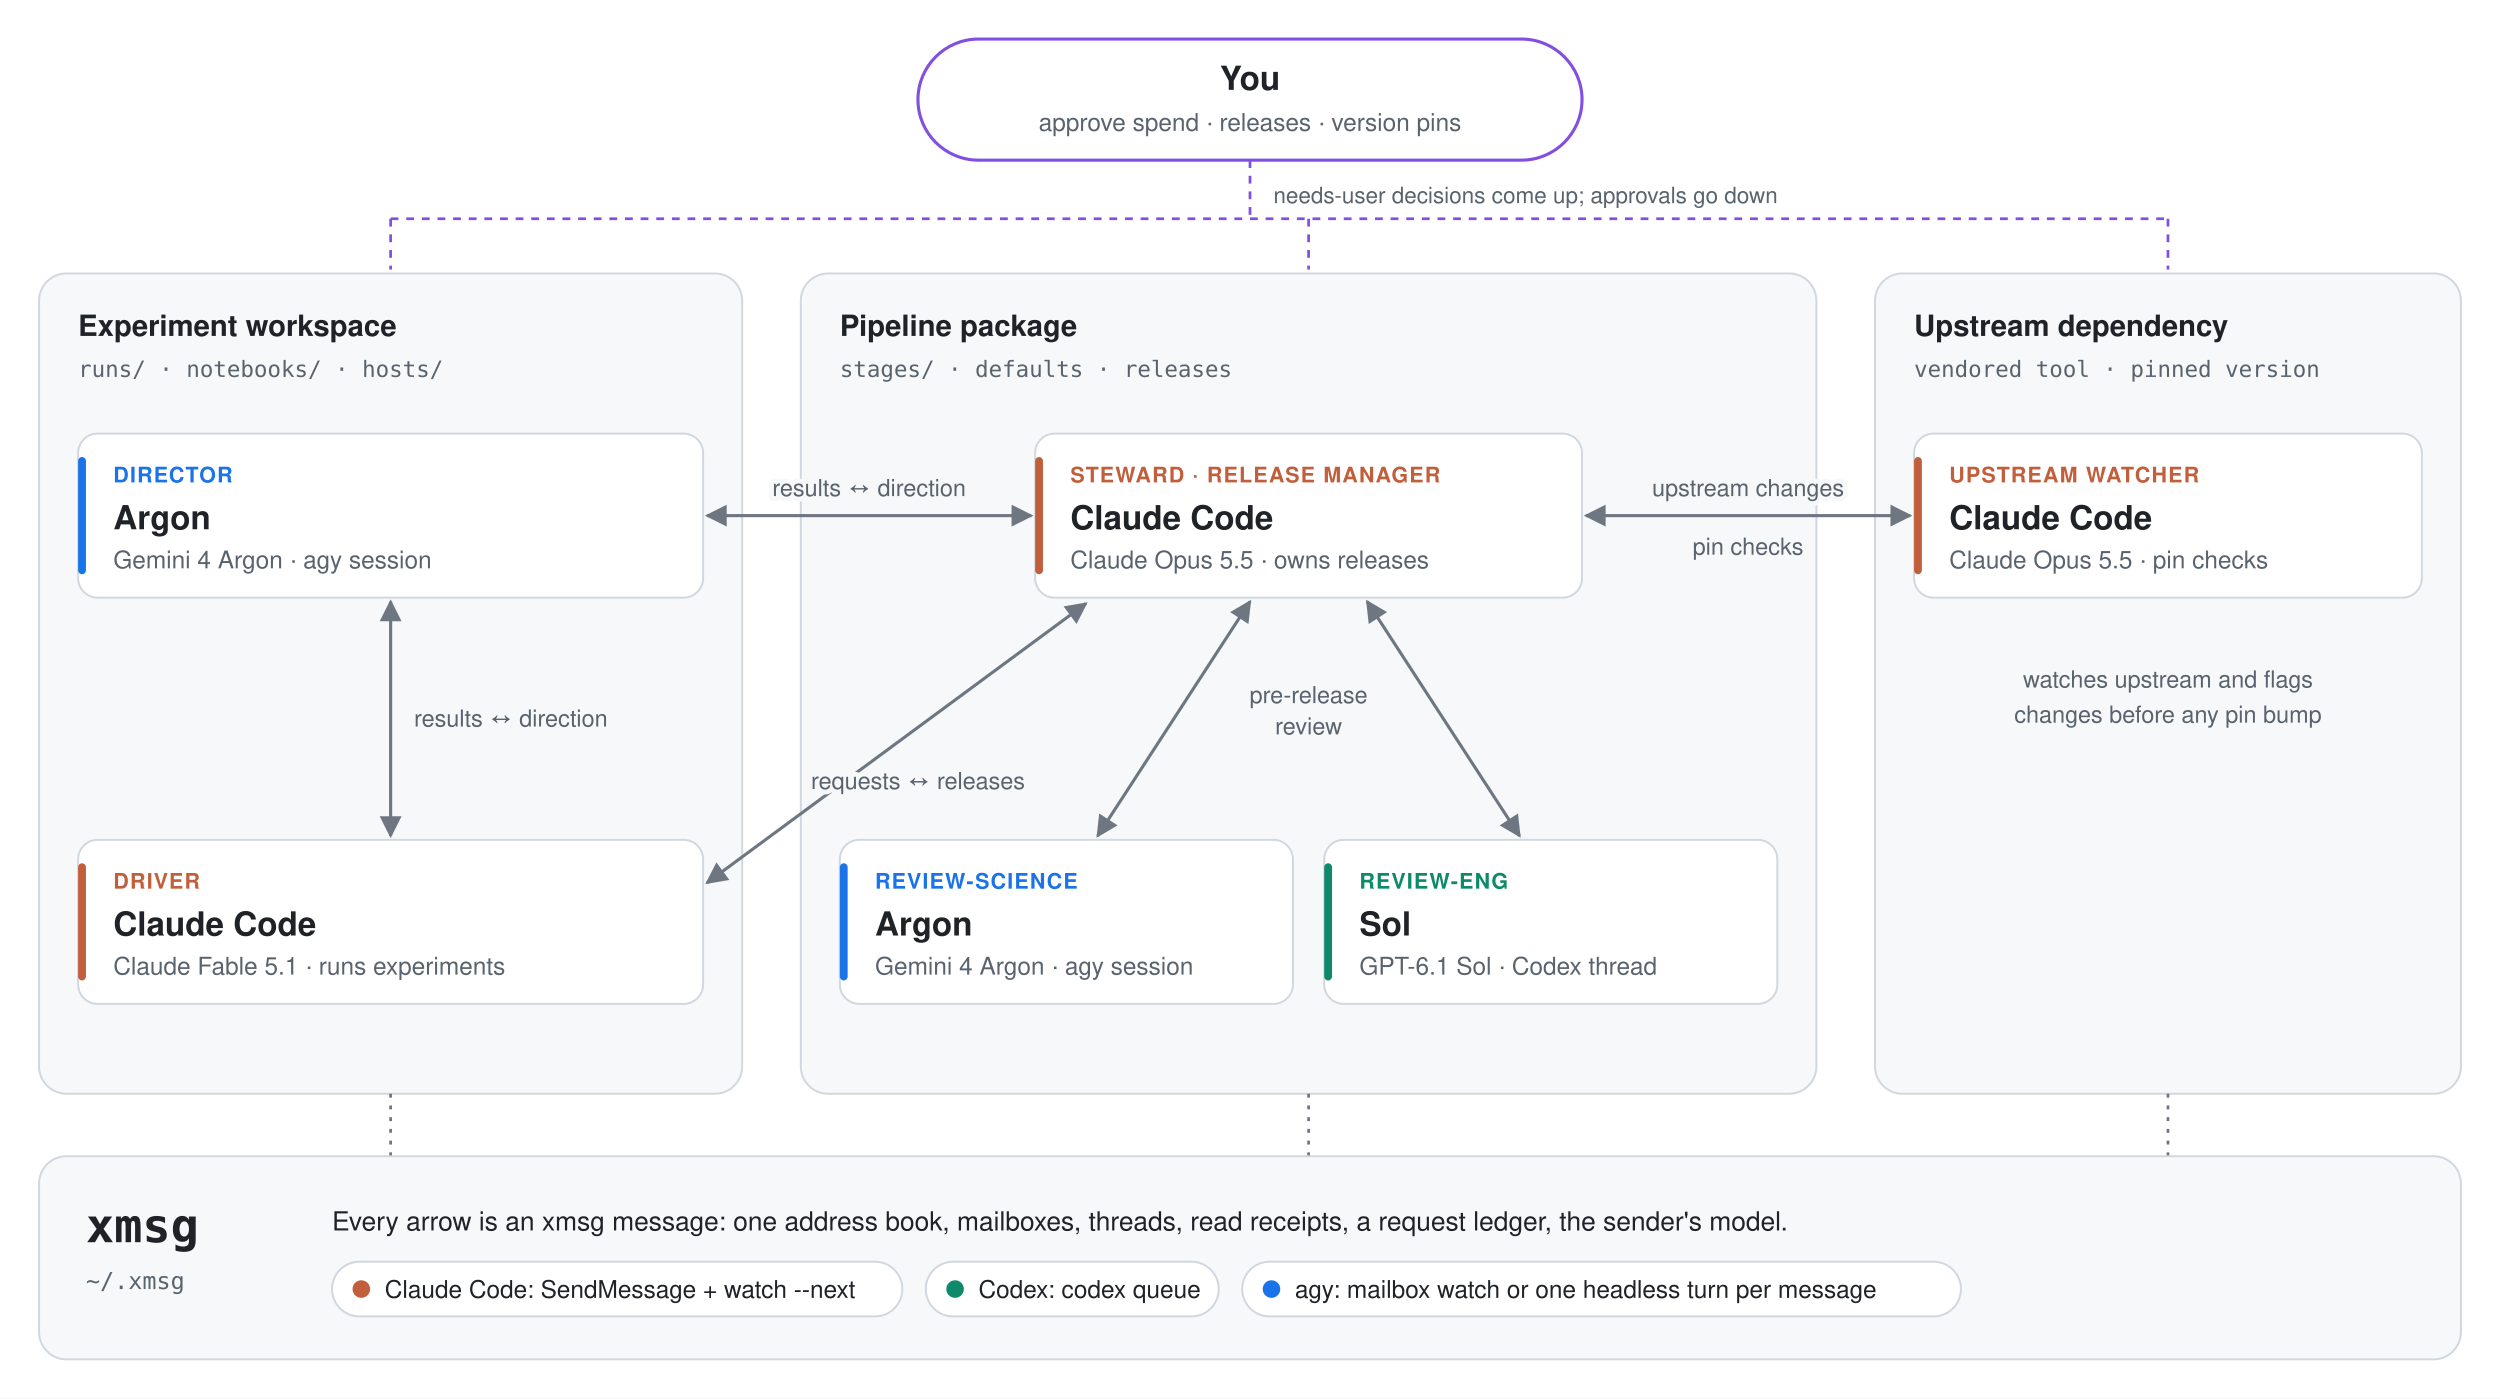
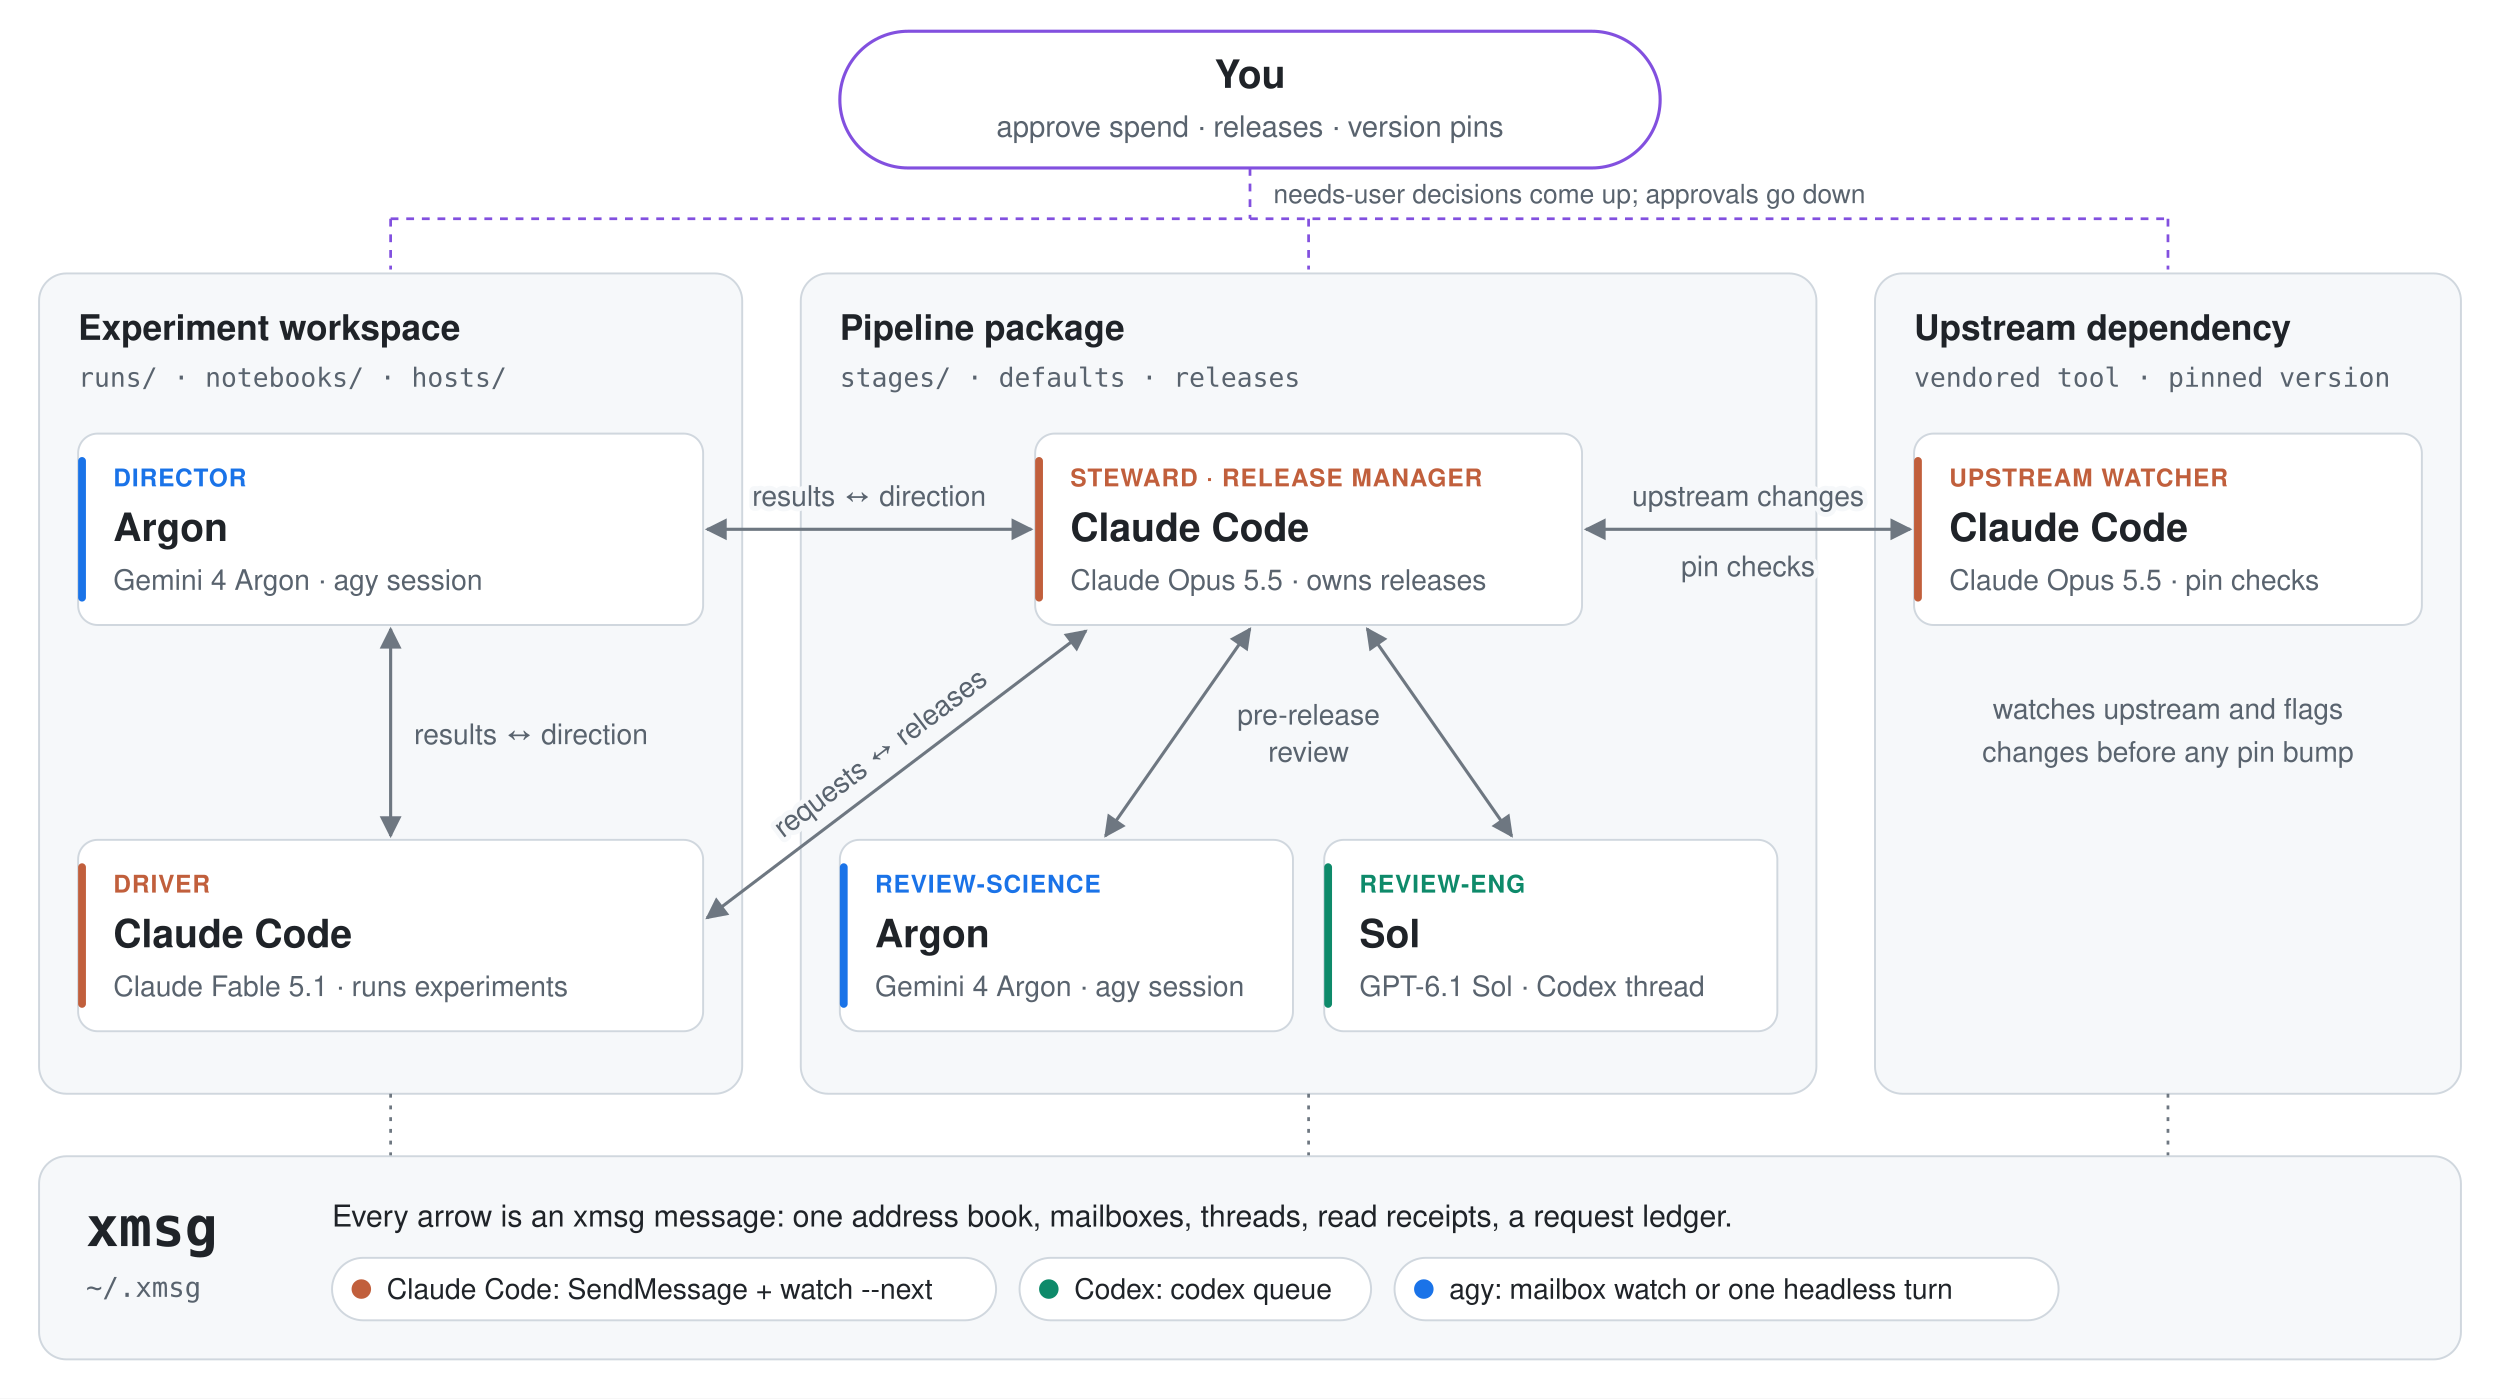
<svg xmlns="http://www.w3.org/2000/svg" width="1280" height="716" viewBox="0 0 1280 716" role="img" aria-label="An example xmsg team: an Argon director and a Claude driver in the experiment workspace, a Claude steward with Argon and Sol reviewers on the pipeline package, and a Claude upstream watcher, all connected through xmsg, with approvals kept by you.">
  <defs>
    <marker id="head" viewBox="0 0 10 10" refX="9" refY="5" markerWidth="7" markerHeight="7" orient="auto-start-reverse">
      <path d="M0,0 L10,5 L0,10 z" fill="#6e7781" />
    </marker>
  </defs>
  <rect width="1280" height="716" fill="#ffffff" />
-   <rect x="470" y="20" width="340" height="62" rx="31" fill="#ffffff" stroke="#8250df" stroke-width="1.6" />
-   <text x="640" y="46" fill="#1f2328" font-family="-apple-system, BlinkMacSystemFont, 'Segoe UI', Helvetica, Arial, sans-serif" font-size="17" font-weight="700" text-anchor="middle">You</text>
-   <text x="640" y="67" fill="#59636e" font-family="-apple-system, BlinkMacSystemFont, 'Segoe UI', Helvetica, Arial, sans-serif" font-size="12.5" font-weight="400" text-anchor="middle">approve spend · releases · version pins</text>
-   <path d="M640,82 V112 M200,112 H1110 M200,112 V138 M670,112 V138 M1110,112 V138" stroke="#8250df" stroke-width="1.4" stroke-dasharray="4 4" fill="none" />
-   <text x="652" y="104" fill="#59636e" font-family="-apple-system, BlinkMacSystemFont, 'Segoe UI', Helvetica, Arial, sans-serif" font-size="11.5" font-weight="400" text-anchor="start">needs-user decisions come up; approvals go down</text>
+   <rect x="430" y="16" width="420" height="70" rx="35" fill="#ffffff" stroke="#8250df" stroke-width="1.6" />
+   <text x="640" y="45" fill="#1f2328" font-family="-apple-system, BlinkMacSystemFont, 'Segoe UI', Helvetica, Arial, sans-serif" font-size="20" font-weight="700" text-anchor="middle">You</text>
+   <text x="640" y="70" fill="#59636e" font-family="-apple-system, BlinkMacSystemFont, 'Segoe UI', Helvetica, Arial, sans-serif" font-size="15" font-weight="400" text-anchor="middle">approve spend · releases · version pins</text>
+   <path d="M640,86 V112 M200,112 H1110 M200,112 V138 M670,112 V138 M1110,112 V138" stroke="#8250df" stroke-width="1.4" stroke-dasharray="4 4" fill="none" />
+   <text x="652" y="104" fill="#59636e" font-family="-apple-system, BlinkMacSystemFont, 'Segoe UI', Helvetica, Arial, sans-serif" font-size="13.5" font-weight="400" text-anchor="start">needs-user decisions come up; approvals go down</text>
  <rect x="20" y="140" width="360" height="420" rx="14" fill="#f6f8fa" stroke="#d0d7de" />
-   <text x="40" y="172" fill="#1f2328" font-family="-apple-system, BlinkMacSystemFont, 'Segoe UI', Helvetica, Arial, sans-serif" font-size="15" font-weight="700" text-anchor="start">Experiment workspace</text>
-   <text x="40" y="193" fill="#59636e" font-family="ui-monospace, SFMono-Regular, Menlo, Consolas, monospace" font-size="11.5" font-weight="400" text-anchor="start">runs/ · notebooks/ · hosts/</text>
+   <text x="40" y="174" fill="#1f2328" font-family="-apple-system, BlinkMacSystemFont, 'Segoe UI', Helvetica, Arial, sans-serif" font-size="18" font-weight="700" text-anchor="start">Experiment workspace</text>
+   <text x="40" y="198" fill="#59636e" font-family="ui-monospace, SFMono-Regular, Menlo, Consolas, monospace" font-size="13.5" font-weight="400" text-anchor="start">runs/ · notebooks/ · hosts/</text>
  <rect x="410" y="140" width="520" height="420" rx="14" fill="#f6f8fa" stroke="#d0d7de" />
-   <text x="430" y="172" fill="#1f2328" font-family="-apple-system, BlinkMacSystemFont, 'Segoe UI', Helvetica, Arial, sans-serif" font-size="15" font-weight="700" text-anchor="start">Pipeline package</text>
-   <text x="430" y="193" fill="#59636e" font-family="ui-monospace, SFMono-Regular, Menlo, Consolas, monospace" font-size="11.5" font-weight="400" text-anchor="start">stages/ · defaults · releases</text>
+   <text x="430" y="174" fill="#1f2328" font-family="-apple-system, BlinkMacSystemFont, 'Segoe UI', Helvetica, Arial, sans-serif" font-size="18" font-weight="700" text-anchor="start">Pipeline package</text>
+   <text x="430" y="198" fill="#59636e" font-family="ui-monospace, SFMono-Regular, Menlo, Consolas, monospace" font-size="13.5" font-weight="400" text-anchor="start">stages/ · defaults · releases</text>
  <rect x="960" y="140" width="300" height="420" rx="14" fill="#f6f8fa" stroke="#d0d7de" />
-   <text x="980" y="172" fill="#1f2328" font-family="-apple-system, BlinkMacSystemFont, 'Segoe UI', Helvetica, Arial, sans-serif" font-size="15" font-weight="700" text-anchor="start">Upstream dependency</text>
-   <text x="980" y="193" fill="#59636e" font-family="ui-monospace, SFMono-Regular, Menlo, Consolas, monospace" font-size="11.5" font-weight="400" text-anchor="start">vendored tool · pinned version</text>
-   <text x="1110" y="352" fill="#59636e" font-family="-apple-system, BlinkMacSystemFont, 'Segoe UI', Helvetica, Arial, sans-serif" font-size="12" font-weight="400" text-anchor="middle">watches upstream and flags</text>
-   <text x="1110" y="370" fill="#59636e" font-family="-apple-system, BlinkMacSystemFont, 'Segoe UI', Helvetica, Arial, sans-serif" font-size="12" font-weight="400" text-anchor="middle">changes before any pin bump</text>
-   <line x1="200" y1="308" x2="200" y2="428" stroke="#6e7781" stroke-width="1.6" marker-start="url(#head)" marker-end="url(#head)" />
-   <text x="212" y="372" fill="#59636e" font-family="-apple-system, BlinkMacSystemFont, 'Segoe UI', Helvetica, Arial, sans-serif" font-size="12" font-weight="400" text-anchor="start" stroke="#f6f8fa" stroke-width="5" stroke-linejoin="round" paint-order="stroke">results ↔ direction</text>
-   <line x1="362" y1="264" x2="528" y2="264" stroke="#6e7781" stroke-width="1.6" marker-start="url(#head)" marker-end="url(#head)" />
-   <text x="445" y="254" fill="#59636e" font-family="-apple-system, BlinkMacSystemFont, 'Segoe UI', Helvetica, Arial, sans-serif" font-size="12" font-weight="400" text-anchor="middle" stroke="#f6f8fa" stroke-width="5" stroke-linejoin="round" paint-order="stroke">results ↔ direction</text>
-   <line x1="362" y1="452" x2="556" y2="309" stroke="#6e7781" stroke-width="1.6" marker-start="url(#head)" marker-end="url(#head)" />
-   <text x="470" y="404" fill="#59636e" font-family="-apple-system, BlinkMacSystemFont, 'Segoe UI', Helvetica, Arial, sans-serif" font-size="12" font-weight="400" text-anchor="middle" stroke="#f6f8fa" stroke-width="5" stroke-linejoin="round" paint-order="stroke">requests ↔ releases</text>
-   <line x1="640" y1="308" x2="562" y2="428" stroke="#6e7781" stroke-width="1.6" marker-start="url(#head)" marker-end="url(#head)" />
-   <line x1="700" y1="308" x2="778" y2="428" stroke="#6e7781" stroke-width="1.6" marker-start="url(#head)" marker-end="url(#head)" />
-   <text x="670" y="360" fill="#59636e" font-family="-apple-system, BlinkMacSystemFont, 'Segoe UI', Helvetica, Arial, sans-serif" font-size="12" font-weight="400" text-anchor="middle" stroke="#f6f8fa" stroke-width="5" stroke-linejoin="round" paint-order="stroke">pre-release</text>
-   <text x="670" y="376" fill="#59636e" font-family="-apple-system, BlinkMacSystemFont, 'Segoe UI', Helvetica, Arial, sans-serif" font-size="12" font-weight="400" text-anchor="middle" stroke="#f6f8fa" stroke-width="5" stroke-linejoin="round" paint-order="stroke">review</text>
-   <line x1="812" y1="264" x2="978" y2="264" stroke="#6e7781" stroke-width="1.6" marker-start="url(#head)" marker-end="url(#head)" />
-   <text x="895" y="254" fill="#59636e" font-family="-apple-system, BlinkMacSystemFont, 'Segoe UI', Helvetica, Arial, sans-serif" font-size="12" font-weight="400" text-anchor="middle" stroke="#f6f8fa" stroke-width="5" stroke-linejoin="round" paint-order="stroke">upstream changes</text>
-   <text x="895" y="284" fill="#59636e" font-family="-apple-system, BlinkMacSystemFont, 'Segoe UI', Helvetica, Arial, sans-serif" font-size="12" font-weight="400" text-anchor="middle" stroke="#f6f8fa" stroke-width="5" stroke-linejoin="round" paint-order="stroke">pin checks</text>
-   <rect x="40" y="222" width="320" height="84" rx="10" fill="#ffffff" stroke="#d0d7de" />
-   <rect x="40" y="234" width="4" height="60" rx="2" fill="#1a73e8" />
-   <text x="58" y="247" fill="#1a73e8" font-family="-apple-system, BlinkMacSystemFont, 'Segoe UI', Helvetica, Arial, sans-serif" font-size="11" font-weight="700" text-anchor="start" letter-spacing="0.6">DIRECTOR</text>
-   <text x="58" y="271" fill="#1f2328" font-family="-apple-system, BlinkMacSystemFont, 'Segoe UI', Helvetica, Arial, sans-serif" font-size="17" font-weight="700" text-anchor="start">Argon</text>
-   <text x="58" y="291" fill="#59636e" font-family="-apple-system, BlinkMacSystemFont, 'Segoe UI', Helvetica, Arial, sans-serif" font-size="12.5" font-weight="400" text-anchor="start">Gemini 4 Argon · agy session</text>
-   <rect x="40" y="430" width="320" height="84" rx="10" fill="#ffffff" stroke="#d0d7de" />
-   <rect x="40" y="442" width="4" height="60" rx="2" fill="#c15f3c" />
-   <text x="58" y="455" fill="#c15f3c" font-family="-apple-system, BlinkMacSystemFont, 'Segoe UI', Helvetica, Arial, sans-serif" font-size="11" font-weight="700" text-anchor="start" letter-spacing="0.6">DRIVER</text>
-   <text x="58" y="479" fill="#1f2328" font-family="-apple-system, BlinkMacSystemFont, 'Segoe UI', Helvetica, Arial, sans-serif" font-size="17" font-weight="700" text-anchor="start">Claude Code</text>
-   <text x="58" y="499" fill="#59636e" font-family="-apple-system, BlinkMacSystemFont, 'Segoe UI', Helvetica, Arial, sans-serif" font-size="12.5" font-weight="400" text-anchor="start">Claude Fable 5.1 · runs experiments</text>
-   <rect x="530" y="222" width="280" height="84" rx="10" fill="#ffffff" stroke="#d0d7de" />
-   <rect x="530" y="234" width="4" height="60" rx="2" fill="#c15f3c" />
-   <text x="548" y="247" fill="#c15f3c" font-family="-apple-system, BlinkMacSystemFont, 'Segoe UI', Helvetica, Arial, sans-serif" font-size="11" font-weight="700" text-anchor="start" letter-spacing="0.6">STEWARD · RELEASE MANAGER</text>
-   <text x="548" y="271" fill="#1f2328" font-family="-apple-system, BlinkMacSystemFont, 'Segoe UI', Helvetica, Arial, sans-serif" font-size="17" font-weight="700" text-anchor="start">Claude Code</text>
-   <text x="548" y="291" fill="#59636e" font-family="-apple-system, BlinkMacSystemFont, 'Segoe UI', Helvetica, Arial, sans-serif" font-size="12.5" font-weight="400" text-anchor="start">Claude Opus 5.5 · owns releases</text>
-   <rect x="430" y="430" width="232" height="84" rx="10" fill="#ffffff" stroke="#d0d7de" />
-   <rect x="430" y="442" width="4" height="60" rx="2" fill="#1a73e8" />
-   <text x="448" y="455" fill="#1a73e8" font-family="-apple-system, BlinkMacSystemFont, 'Segoe UI', Helvetica, Arial, sans-serif" font-size="11" font-weight="700" text-anchor="start" letter-spacing="0.6">REVIEW-SCIENCE</text>
-   <text x="448" y="479" fill="#1f2328" font-family="-apple-system, BlinkMacSystemFont, 'Segoe UI', Helvetica, Arial, sans-serif" font-size="17" font-weight="700" text-anchor="start">Argon</text>
-   <text x="448" y="499" fill="#59636e" font-family="-apple-system, BlinkMacSystemFont, 'Segoe UI', Helvetica, Arial, sans-serif" font-size="12.5" font-weight="400" text-anchor="start">Gemini 4 Argon · agy session</text>
-   <rect x="678" y="430" width="232" height="84" rx="10" fill="#ffffff" stroke="#d0d7de" />
-   <rect x="678" y="442" width="4" height="60" rx="2" fill="#0e8a6a" />
-   <text x="696" y="455" fill="#0e8a6a" font-family="-apple-system, BlinkMacSystemFont, 'Segoe UI', Helvetica, Arial, sans-serif" font-size="11" font-weight="700" text-anchor="start" letter-spacing="0.6">REVIEW-ENG</text>
-   <text x="696" y="479" fill="#1f2328" font-family="-apple-system, BlinkMacSystemFont, 'Segoe UI', Helvetica, Arial, sans-serif" font-size="17" font-weight="700" text-anchor="start">Sol</text>
-   <text x="696" y="499" fill="#59636e" font-family="-apple-system, BlinkMacSystemFont, 'Segoe UI', Helvetica, Arial, sans-serif" font-size="12.5" font-weight="400" text-anchor="start">GPT-6.1 Sol · Codex thread</text>
-   <rect x="980" y="222" width="260" height="84" rx="10" fill="#ffffff" stroke="#d0d7de" />
-   <rect x="980" y="234" width="4" height="60" rx="2" fill="#c15f3c" />
-   <text x="998" y="247" fill="#c15f3c" font-family="-apple-system, BlinkMacSystemFont, 'Segoe UI', Helvetica, Arial, sans-serif" font-size="11" font-weight="700" text-anchor="start" letter-spacing="0.6">UPSTREAM WATCHER</text>
-   <text x="998" y="271" fill="#1f2328" font-family="-apple-system, BlinkMacSystemFont, 'Segoe UI', Helvetica, Arial, sans-serif" font-size="17" font-weight="700" text-anchor="start">Claude Code</text>
-   <text x="998" y="291" fill="#59636e" font-family="-apple-system, BlinkMacSystemFont, 'Segoe UI', Helvetica, Arial, sans-serif" font-size="12.5" font-weight="400" text-anchor="start">Claude Opus 5.5 · pin checks</text>
+   <text x="980" y="174" fill="#1f2328" font-family="-apple-system, BlinkMacSystemFont, 'Segoe UI', Helvetica, Arial, sans-serif" font-size="18" font-weight="700" text-anchor="start">Upstream dependency</text>
+   <text x="980" y="198" fill="#59636e" font-family="ui-monospace, SFMono-Regular, Menlo, Consolas, monospace" font-size="13.5" font-weight="400" text-anchor="start">vendored tool · pinned version</text>
+   <text x="1110" y="368" fill="#59636e" font-family="-apple-system, BlinkMacSystemFont, 'Segoe UI', Helvetica, Arial, sans-serif" font-size="14.5" font-weight="400" text-anchor="middle">watches upstream and flags</text>
+   <text x="1110" y="390" fill="#59636e" font-family="-apple-system, BlinkMacSystemFont, 'Segoe UI', Helvetica, Arial, sans-serif" font-size="14.5" font-weight="400" text-anchor="middle">changes before any pin bump</text>
+   <line x1="200" y1="322" x2="200" y2="428" stroke="#6e7781" stroke-width="1.6" marker-start="url(#head)" marker-end="url(#head)" />
+   <text x="212" y="381" fill="#59636e" font-family="-apple-system, BlinkMacSystemFont, 'Segoe UI', Helvetica, Arial, sans-serif" font-size="14.5" font-weight="400" text-anchor="start" stroke="#f6f8fa" stroke-width="5" stroke-linejoin="round" paint-order="stroke">results ↔ direction</text>
+   <line x1="362" y1="271" x2="528" y2="271" stroke="#6e7781" stroke-width="1.6" marker-start="url(#head)" marker-end="url(#head)" />
+   <text x="445" y="259" fill="#59636e" font-family="-apple-system, BlinkMacSystemFont, 'Segoe UI', Helvetica, Arial, sans-serif" font-size="14.5" font-weight="400" text-anchor="middle" stroke="#f6f8fa" stroke-width="5" stroke-linejoin="round" paint-order="stroke">results ↔ direction</text>
+   <line x1="362" y1="470" x2="556" y2="323" stroke="#6e7781" stroke-width="1.6" marker-start="url(#head)" marker-end="url(#head)" />
+   <text x="453.6" y="389.3" fill="#59636e" font-family="-apple-system, BlinkMacSystemFont, 'Segoe UI', Helvetica, Arial, sans-serif" font-size="14.5" font-weight="400" text-anchor="middle" transform="rotate(-37.2 453.6 389.3)" stroke="#f6f8fa" stroke-width="5" stroke-linejoin="round" paint-order="stroke">requests ↔ releases</text>
+   <line x1="640" y1="322" x2="566" y2="428" stroke="#6e7781" stroke-width="1.6" marker-start="url(#head)" marker-end="url(#head)" />
+   <line x1="700" y1="322" x2="774" y2="428" stroke="#6e7781" stroke-width="1.6" marker-start="url(#head)" marker-end="url(#head)" />
+   <text x="670" y="371" fill="#59636e" font-family="-apple-system, BlinkMacSystemFont, 'Segoe UI', Helvetica, Arial, sans-serif" font-size="14.5" font-weight="400" text-anchor="middle" stroke="#f6f8fa" stroke-width="5" stroke-linejoin="round" paint-order="stroke">pre-release</text>
+   <text x="670" y="390" fill="#59636e" font-family="-apple-system, BlinkMacSystemFont, 'Segoe UI', Helvetica, Arial, sans-serif" font-size="14.5" font-weight="400" text-anchor="middle" stroke="#f6f8fa" stroke-width="5" stroke-linejoin="round" paint-order="stroke">review</text>
+   <line x1="812" y1="271" x2="978" y2="271" stroke="#6e7781" stroke-width="1.6" marker-start="url(#head)" marker-end="url(#head)" />
+   <text x="895" y="259" fill="#59636e" font-family="-apple-system, BlinkMacSystemFont, 'Segoe UI', Helvetica, Arial, sans-serif" font-size="14.5" font-weight="400" text-anchor="middle" stroke="#f6f8fa" stroke-width="5" stroke-linejoin="round" paint-order="stroke">upstream changes</text>
+   <text x="895" y="295" fill="#59636e" font-family="-apple-system, BlinkMacSystemFont, 'Segoe UI', Helvetica, Arial, sans-serif" font-size="14.5" font-weight="400" text-anchor="middle" stroke="#f6f8fa" stroke-width="5" stroke-linejoin="round" paint-order="stroke">pin checks</text>
+   <rect x="40" y="222" width="320" height="98" rx="10" fill="#ffffff" stroke="#d0d7de" />
+   <rect x="40" y="234" width="4" height="74" rx="2" fill="#1a73e8" />
+   <text x="58" y="249" fill="#1a73e8" font-family="-apple-system, BlinkMacSystemFont, 'Segoe UI', Helvetica, Arial, sans-serif" font-size="12.5" font-weight="700" text-anchor="start" letter-spacing="0.5">DIRECTOR</text>
+   <text x="58" y="277" fill="#1f2328" font-family="-apple-system, BlinkMacSystemFont, 'Segoe UI', Helvetica, Arial, sans-serif" font-size="20" font-weight="700" text-anchor="start">Argon</text>
+   <text x="58" y="302" fill="#59636e" font-family="-apple-system, BlinkMacSystemFont, 'Segoe UI', Helvetica, Arial, sans-serif" font-size="14.5" font-weight="400" text-anchor="start">Gemini 4 Argon · agy session</text>
+   <rect x="40" y="430" width="320" height="98" rx="10" fill="#ffffff" stroke="#d0d7de" />
+   <rect x="40" y="442" width="4" height="74" rx="2" fill="#c15f3c" />
+   <text x="58" y="457" fill="#c15f3c" font-family="-apple-system, BlinkMacSystemFont, 'Segoe UI', Helvetica, Arial, sans-serif" font-size="12.5" font-weight="700" text-anchor="start" letter-spacing="0.5">DRIVER</text>
+   <text x="58" y="485" fill="#1f2328" font-family="-apple-system, BlinkMacSystemFont, 'Segoe UI', Helvetica, Arial, sans-serif" font-size="20" font-weight="700" text-anchor="start">Claude Code</text>
+   <text x="58" y="510" fill="#59636e" font-family="-apple-system, BlinkMacSystemFont, 'Segoe UI', Helvetica, Arial, sans-serif" font-size="14.5" font-weight="400" text-anchor="start">Claude Fable 5.1 · runs experiments</text>
+   <rect x="530" y="222" width="280" height="98" rx="10" fill="#ffffff" stroke="#d0d7de" />
+   <rect x="530" y="234" width="4" height="74" rx="2" fill="#c15f3c" />
+   <text x="548" y="249" fill="#c15f3c" font-family="-apple-system, BlinkMacSystemFont, 'Segoe UI', Helvetica, Arial, sans-serif" font-size="12.5" font-weight="700" text-anchor="start" letter-spacing="0.5">STEWARD · RELEASE MANAGER</text>
+   <text x="548" y="277" fill="#1f2328" font-family="-apple-system, BlinkMacSystemFont, 'Segoe UI', Helvetica, Arial, sans-serif" font-size="20" font-weight="700" text-anchor="start">Claude Code</text>
+   <text x="548" y="302" fill="#59636e" font-family="-apple-system, BlinkMacSystemFont, 'Segoe UI', Helvetica, Arial, sans-serif" font-size="14.5" font-weight="400" text-anchor="start">Claude Opus 5.5 · owns releases</text>
+   <rect x="430" y="430" width="232" height="98" rx="10" fill="#ffffff" stroke="#d0d7de" />
+   <rect x="430" y="442" width="4" height="74" rx="2" fill="#1a73e8" />
+   <text x="448" y="457" fill="#1a73e8" font-family="-apple-system, BlinkMacSystemFont, 'Segoe UI', Helvetica, Arial, sans-serif" font-size="12.5" font-weight="700" text-anchor="start" letter-spacing="0.5">REVIEW-SCIENCE</text>
+   <text x="448" y="485" fill="#1f2328" font-family="-apple-system, BlinkMacSystemFont, 'Segoe UI', Helvetica, Arial, sans-serif" font-size="20" font-weight="700" text-anchor="start">Argon</text>
+   <text x="448" y="510" fill="#59636e" font-family="-apple-system, BlinkMacSystemFont, 'Segoe UI', Helvetica, Arial, sans-serif" font-size="14.5" font-weight="400" text-anchor="start">Gemini 4 Argon · agy session</text>
+   <rect x="678" y="430" width="232" height="98" rx="10" fill="#ffffff" stroke="#d0d7de" />
+   <rect x="678" y="442" width="4" height="74" rx="2" fill="#0e8a6a" />
+   <text x="696" y="457" fill="#0e8a6a" font-family="-apple-system, BlinkMacSystemFont, 'Segoe UI', Helvetica, Arial, sans-serif" font-size="12.5" font-weight="700" text-anchor="start" letter-spacing="0.5">REVIEW-ENG</text>
+   <text x="696" y="485" fill="#1f2328" font-family="-apple-system, BlinkMacSystemFont, 'Segoe UI', Helvetica, Arial, sans-serif" font-size="20" font-weight="700" text-anchor="start">Sol</text>
+   <text x="696" y="510" fill="#59636e" font-family="-apple-system, BlinkMacSystemFont, 'Segoe UI', Helvetica, Arial, sans-serif" font-size="14.5" font-weight="400" text-anchor="start">GPT-6.1 Sol · Codex thread</text>
+   <rect x="980" y="222" width="260" height="98" rx="10" fill="#ffffff" stroke="#d0d7de" />
+   <rect x="980" y="234" width="4" height="74" rx="2" fill="#c15f3c" />
+   <text x="998" y="249" fill="#c15f3c" font-family="-apple-system, BlinkMacSystemFont, 'Segoe UI', Helvetica, Arial, sans-serif" font-size="12.5" font-weight="700" text-anchor="start" letter-spacing="0.5">UPSTREAM WATCHER</text>
+   <text x="998" y="277" fill="#1f2328" font-family="-apple-system, BlinkMacSystemFont, 'Segoe UI', Helvetica, Arial, sans-serif" font-size="20" font-weight="700" text-anchor="start">Claude Code</text>
+   <text x="998" y="302" fill="#59636e" font-family="-apple-system, BlinkMacSystemFont, 'Segoe UI', Helvetica, Arial, sans-serif" font-size="14.5" font-weight="400" text-anchor="start">Claude Opus 5.5 · pin checks</text>
  <path d="M200,560 V592 M670,560 V592 M1110,560 V592" stroke="#6e7781" stroke-width="1.4" stroke-dasharray="2 4" />
  <rect x="20" y="592" width="1240" height="104" rx="14" fill="#f6f8fa" stroke="#d0d7de" />
-   <text x="44" y="636" fill="#1f2328" font-family="ui-monospace, SFMono-Regular, Menlo, Consolas, monospace" font-size="24" font-weight="700" text-anchor="start">xmsg</text>
-   <text x="44" y="660" fill="#59636e" font-family="ui-monospace, SFMono-Regular, Menlo, Consolas, monospace" font-size="12" font-weight="400" text-anchor="start">~/.xmsg</text>
-   <text x="170" y="630" fill="#1f2328" font-family="-apple-system, BlinkMacSystemFont, 'Segoe UI', Helvetica, Arial, sans-serif" font-size="13.5" font-weight="400" text-anchor="start">Every arrow is an xmsg message: one address book, mailboxes, threads, read receipts, a request ledger, the sender's model.</text>
-   <rect x="170" y="646" width="292" height="28" rx="14" fill="#ffffff" stroke="#d0d7de" />
-   <circle cx="185" cy="660" r="4.5" fill="#c15f3c" />
-   <text x="197" y="664.5" fill="#1f2328" font-family="-apple-system, BlinkMacSystemFont, 'Segoe UI', Helvetica, Arial, sans-serif" font-size="12.5" font-weight="400" text-anchor="start">Claude Code: SendMessage + watch --next</text>
-   <rect x="474" y="646" width="150" height="28" rx="14" fill="#ffffff" stroke="#d0d7de" />
-   <circle cx="489" cy="660" r="4.5" fill="#0e8a6a" />
-   <text x="501" y="664.5" fill="#1f2328" font-family="-apple-system, BlinkMacSystemFont, 'Segoe UI', Helvetica, Arial, sans-serif" font-size="12.5" font-weight="400" text-anchor="start">Codex: codex queue</text>
-   <rect x="636" y="646" width="368" height="28" rx="14" fill="#ffffff" stroke="#d0d7de" />
-   <circle cx="651" cy="660" r="4.5" fill="#1a73e8" />
-   <text x="663" y="664.5" fill="#1f2328" font-family="-apple-system, BlinkMacSystemFont, 'Segoe UI', Helvetica, Arial, sans-serif" font-size="12.5" font-weight="400" text-anchor="start">agy: mailbox watch or one headless turn per message</text>
+   <text x="44" y="638" fill="#1f2328" font-family="ui-monospace, SFMono-Regular, Menlo, Consolas, monospace" font-size="28" font-weight="700" text-anchor="start">xmsg</text>
+   <text x="44" y="664" fill="#59636e" font-family="ui-monospace, SFMono-Regular, Menlo, Consolas, monospace" font-size="14" font-weight="400" text-anchor="start">~/.xmsg</text>
+   <text x="170" y="628" fill="#1f2328" font-family="-apple-system, BlinkMacSystemFont, 'Segoe UI', Helvetica, Arial, sans-serif" font-size="15.5" font-weight="400" text-anchor="start">Every arrow is an xmsg message: one address book, mailboxes, threads, read receipts, a request ledger.</text>
+   <rect x="170" y="644" width="340" height="32" rx="16" fill="#ffffff" stroke="#d0d7de" />
+   <circle cx="185" cy="660" r="5" fill="#c15f3c" />
+   <text x="198" y="665" fill="#1f2328" font-family="-apple-system, BlinkMacSystemFont, 'Segoe UI', Helvetica, Arial, sans-serif" font-size="14.5" font-weight="400" text-anchor="start">Claude Code: SendMessage + watch --next</text>
+   <rect x="522" y="644" width="180" height="32" rx="16" fill="#ffffff" stroke="#d0d7de" />
+   <circle cx="537" cy="660" r="5" fill="#0e8a6a" />
+   <text x="550" y="665" fill="#1f2328" font-family="-apple-system, BlinkMacSystemFont, 'Segoe UI', Helvetica, Arial, sans-serif" font-size="14.5" font-weight="400" text-anchor="start">Codex: codex queue</text>
+   <rect x="714" y="644" width="340" height="32" rx="16" fill="#ffffff" stroke="#d0d7de" />
+   <circle cx="729" cy="660" r="5" fill="#1a73e8" />
+   <text x="742" y="665" fill="#1f2328" font-family="-apple-system, BlinkMacSystemFont, 'Segoe UI', Helvetica, Arial, sans-serif" font-size="14.5" font-weight="400" text-anchor="start">agy: mailbox watch or one headless turn</text>
</svg>
